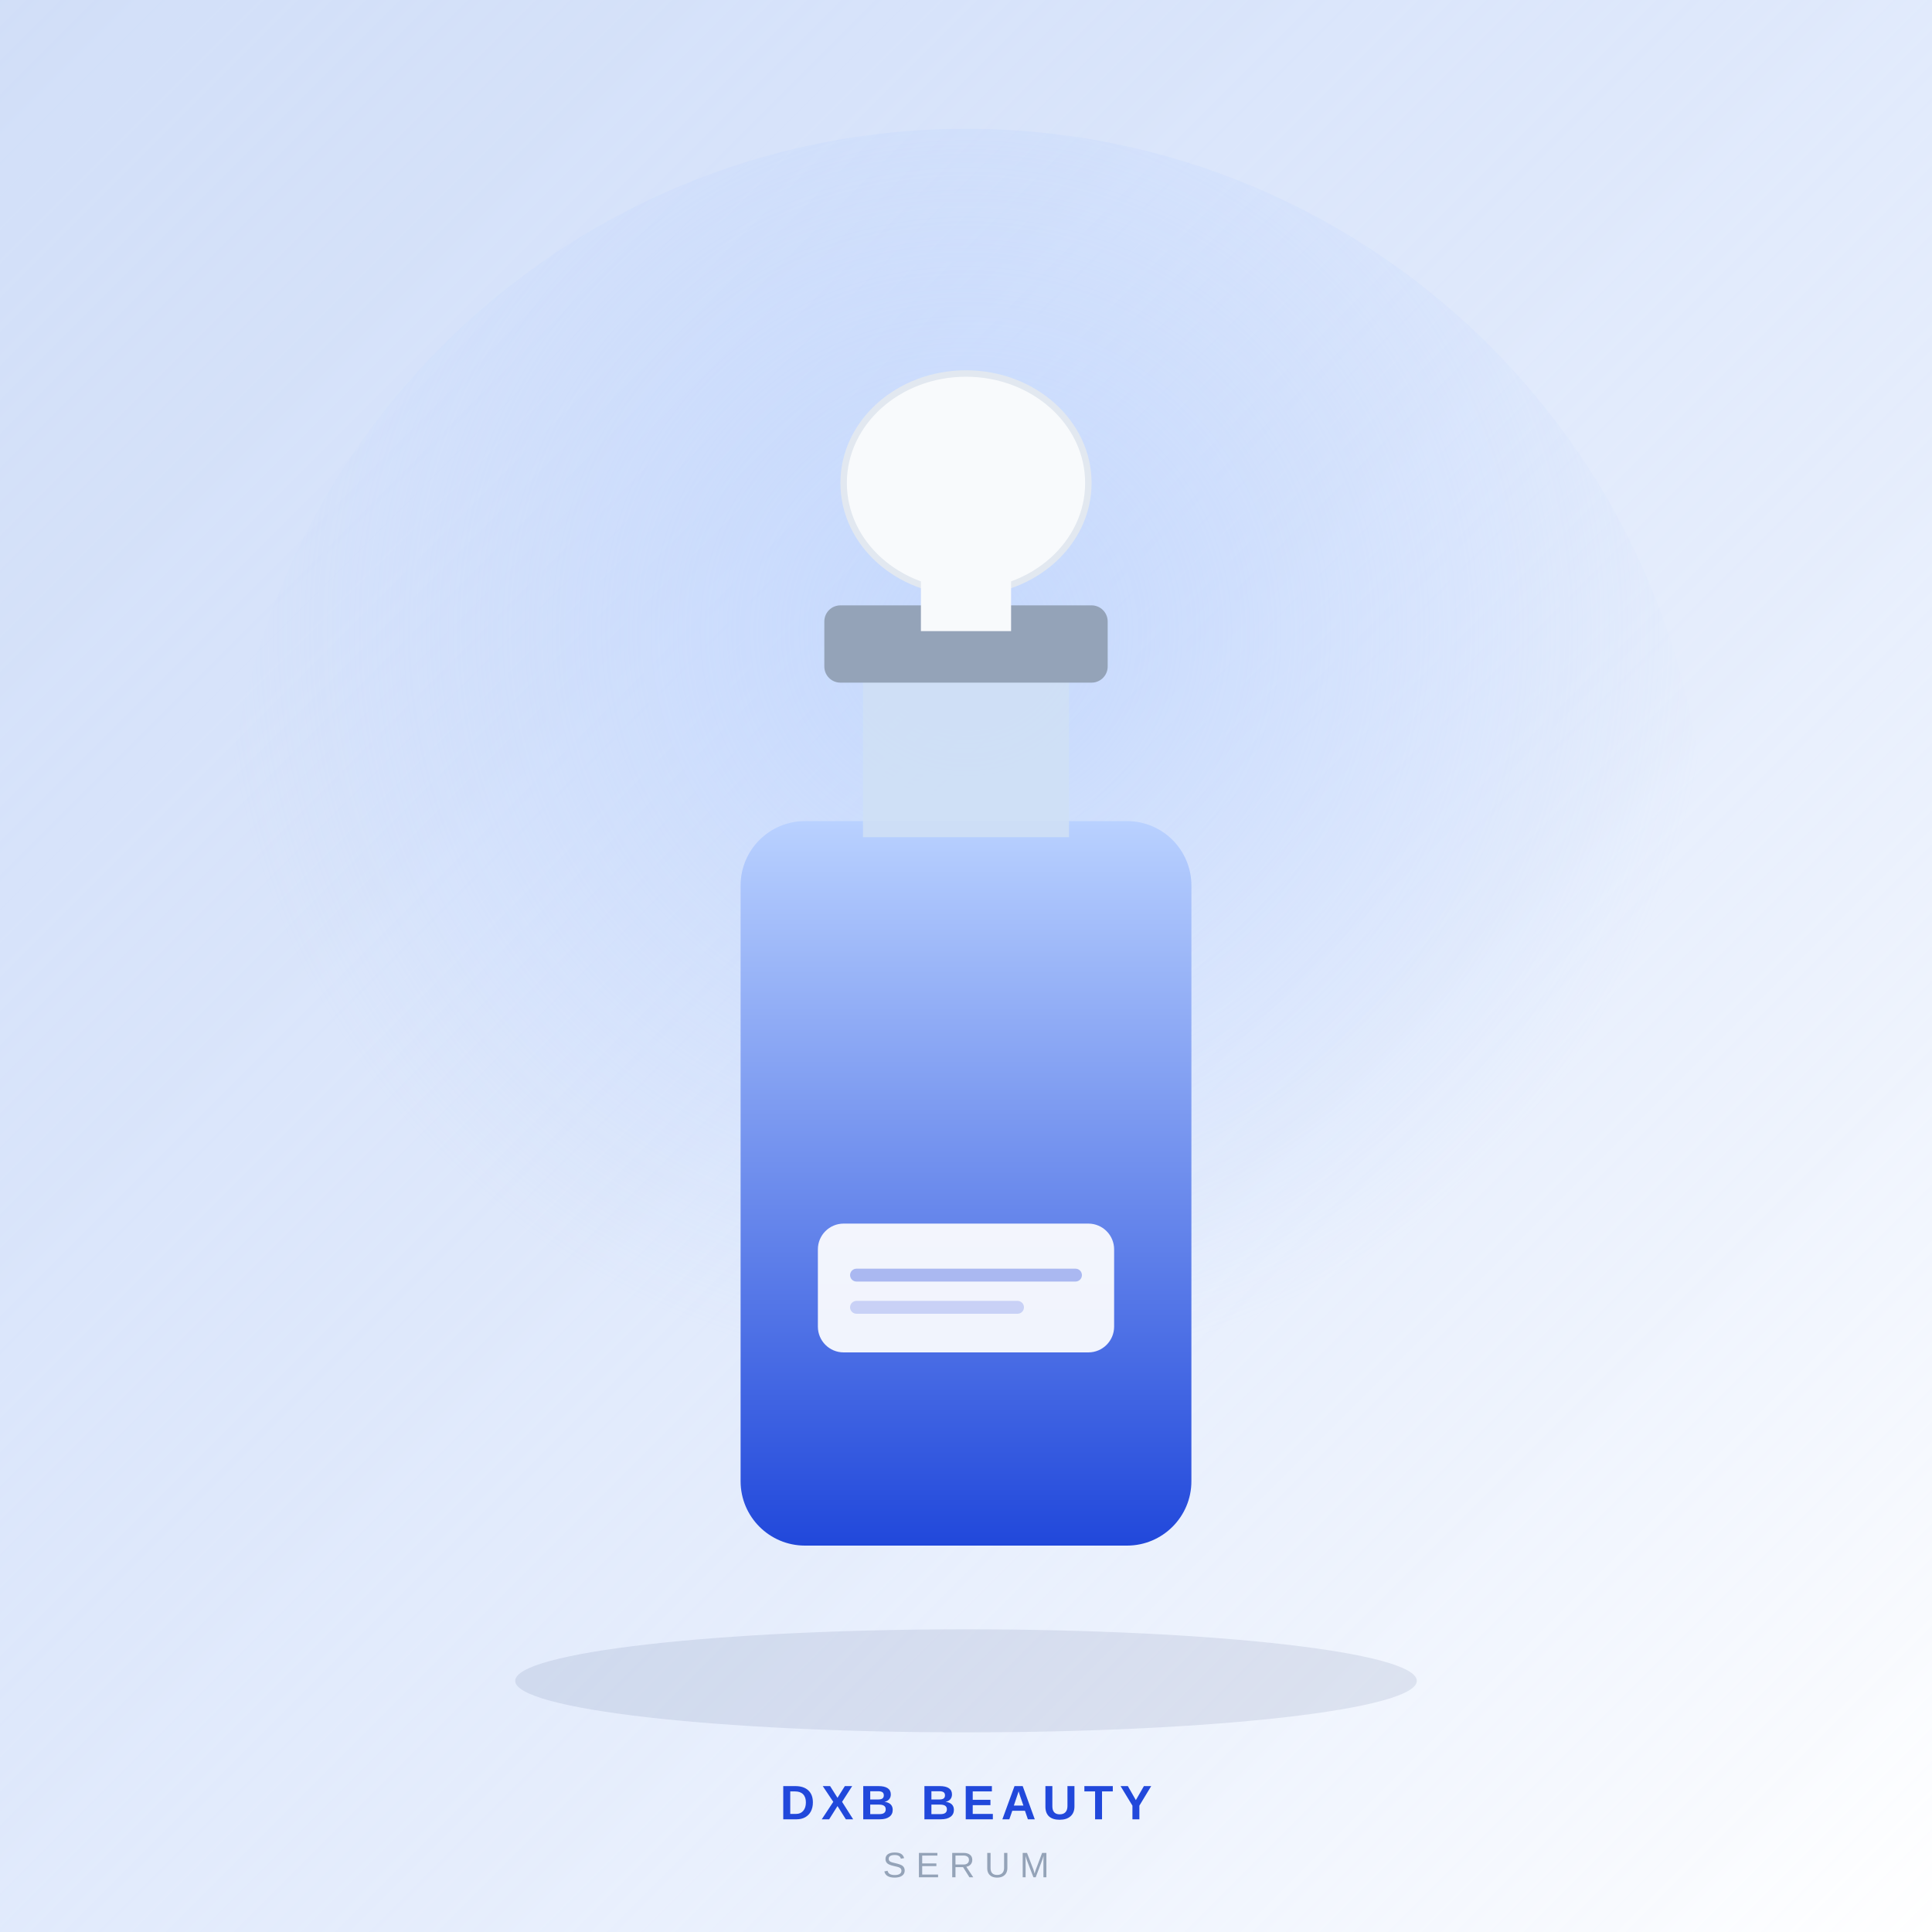
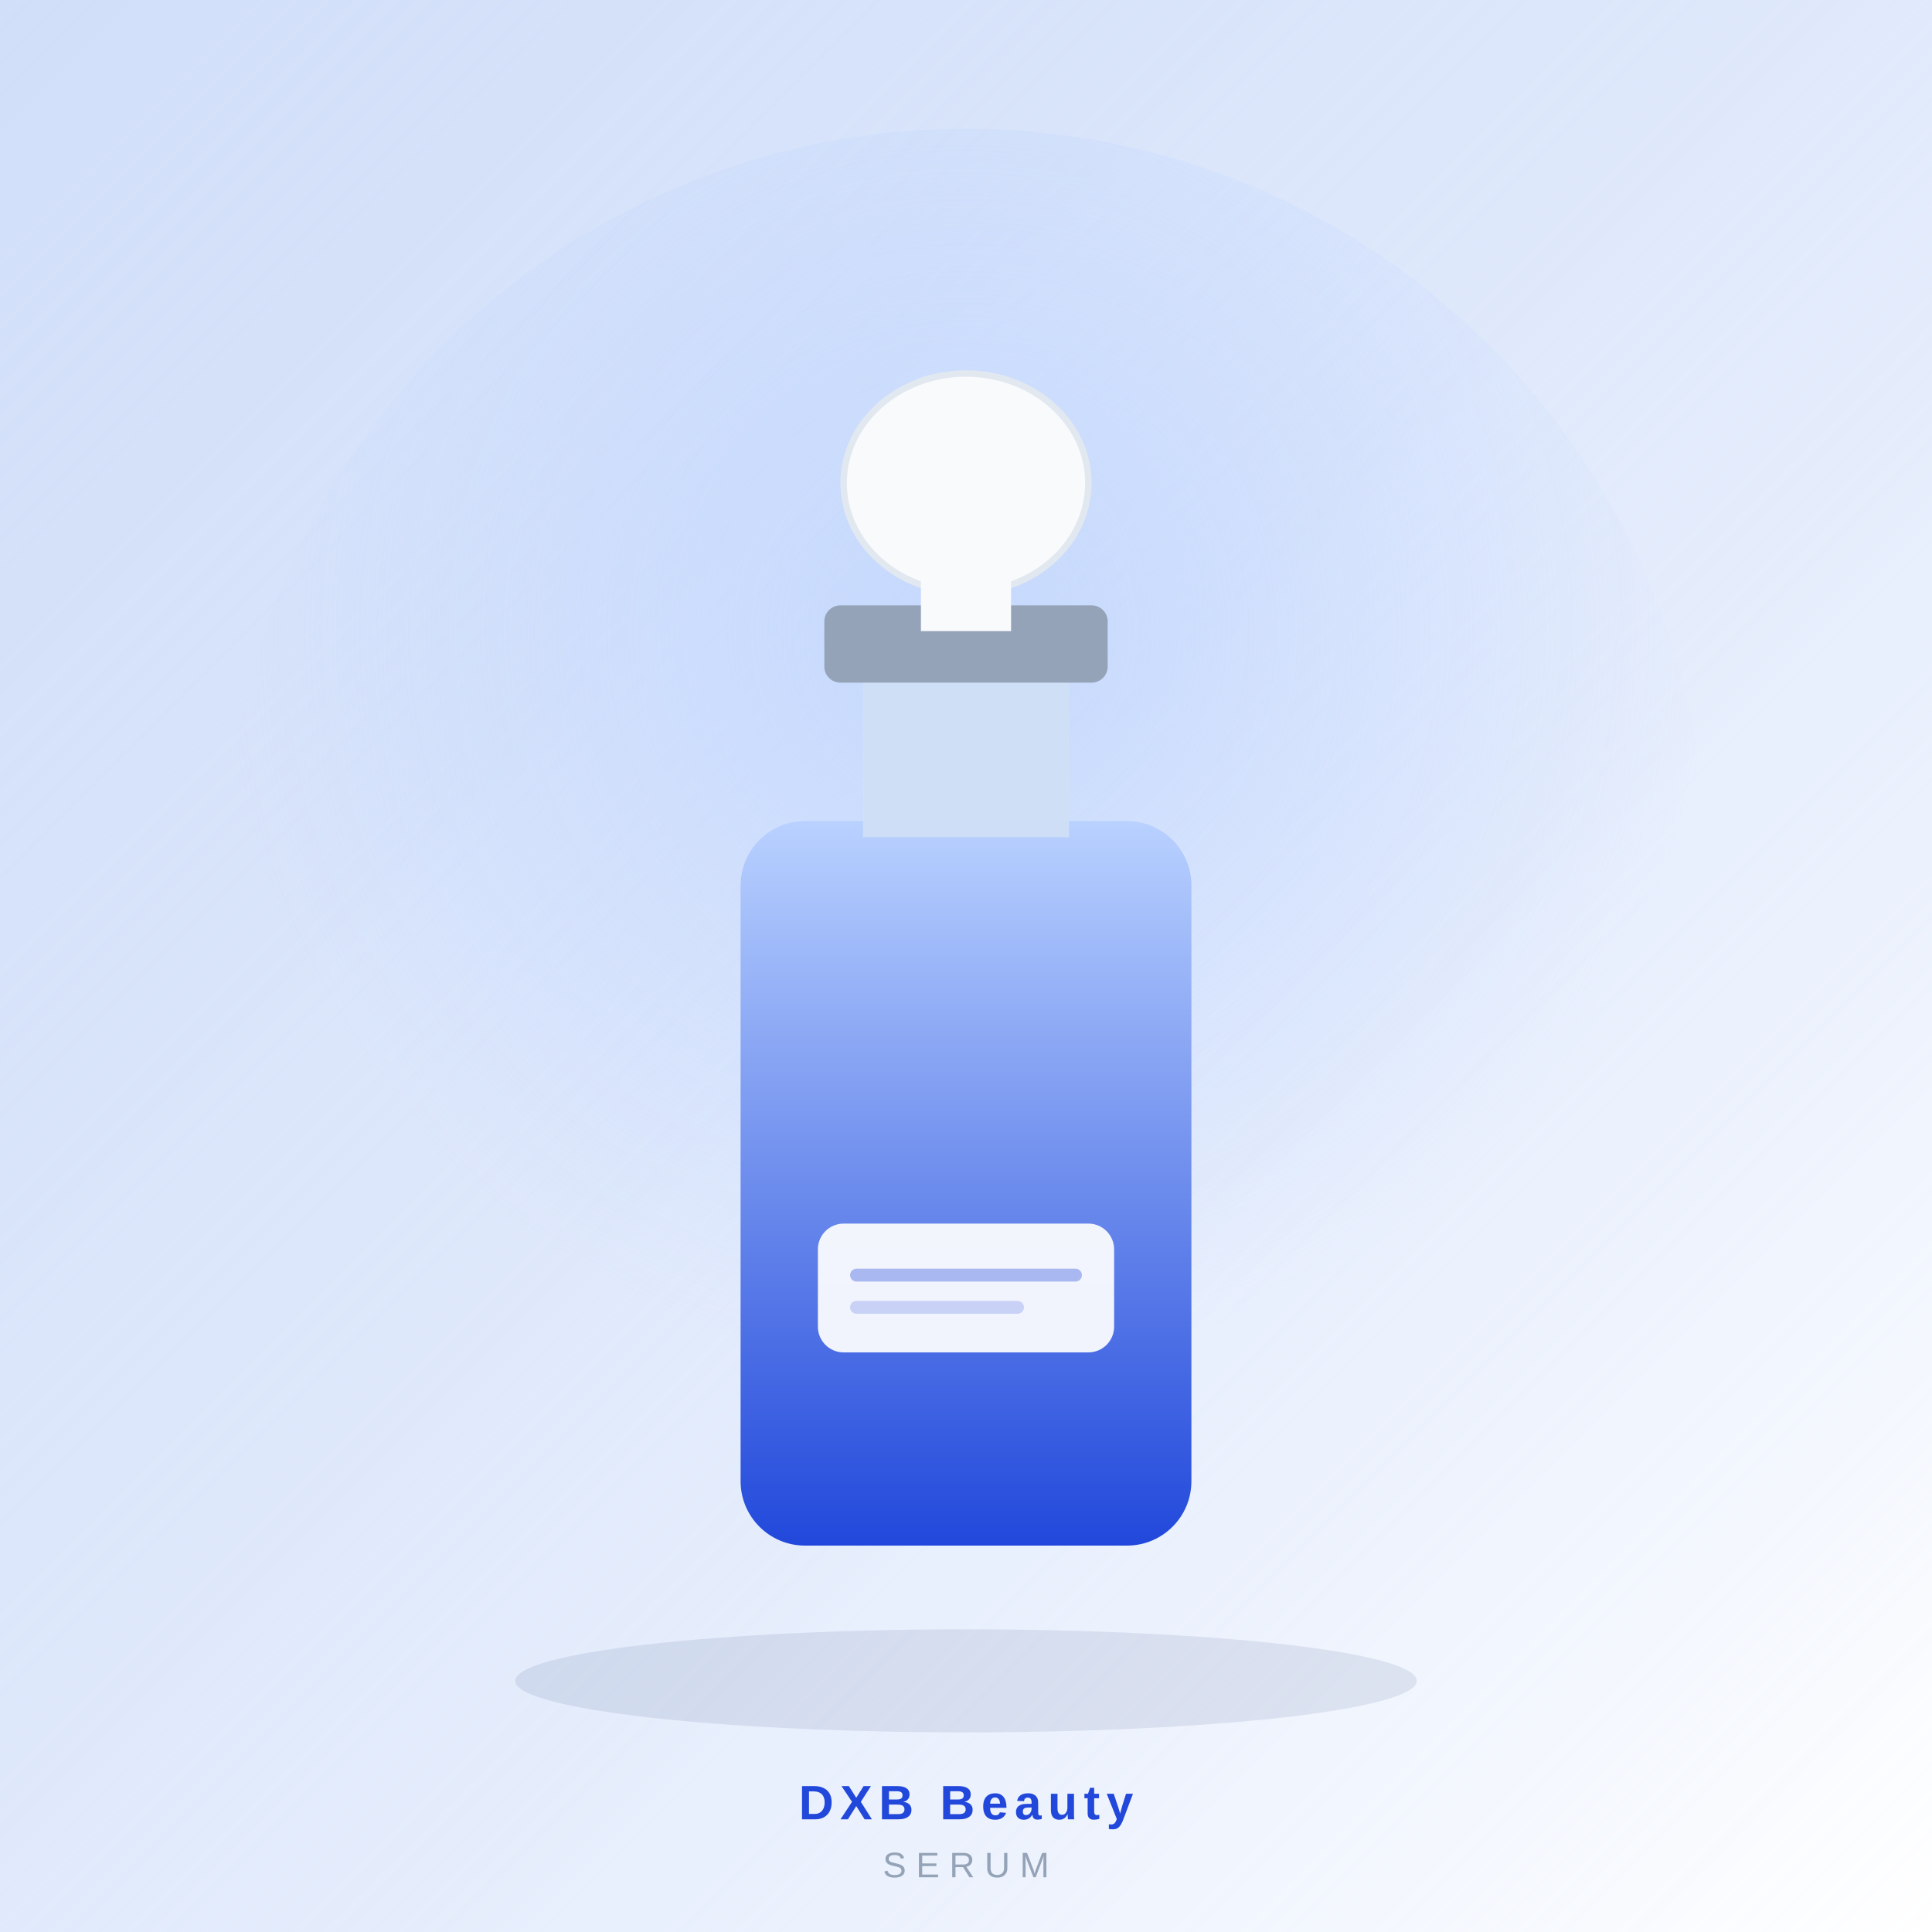
<svg xmlns="http://www.w3.org/2000/svg" width="600" height="600" viewBox="0 0 600 600">
  <defs>
    <linearGradient id="bg" x1="0" y1="0" x2="1" y2="1">
      <stop offset="0%" stop-color="#b9d1ff" stop-opacity="0.55" />
      <stop offset="100%" stop-color="#ffffff" />
    </linearGradient>
    <linearGradient id="body" x1="0" y1="0" x2="0" y2="1">
      <stop offset="0%" stop-color="#b9d1ff" />
      <stop offset="100%" stop-color="#2148db" />
    </linearGradient>
    <radialGradient id="spot" cx="50%" cy="34%" r="50%">
      <stop offset="0%" stop-color="#b9d1ff" stop-opacity="0.65" />
      <stop offset="100%" stop-color="#b9d1ff" stop-opacity="0" />
    </radialGradient>
  </defs>
  <rect width="600" height="600" fill="url(#bg)" />
  <ellipse cx="300" cy="270" rx="230" ry="230" fill="url(#spot)" />
  <ellipse cx="300" cy="522" rx="140" ry="16" fill="#0f2064" opacity="0.09" />
  <rect x="230" y="255" width="140" height="225" rx="20" fill="url(#body)" />
  <rect x="254" y="380" width="92" height="40" rx="8" fill="#ffffff" opacity="0.92" />
  <rect x="264" y="394" width="72" height="4" rx="2" fill="#2148db" opacity="0.35" />
  <rect x="264" y="404" width="54" height="4" rx="2" fill="#2148db" opacity="0.2" />
  <rect x="268" y="205" width="64" height="55" fill="#cfe0f5" opacity="0.9" />
  <rect x="256" y="188" width="88" height="24" rx="5" fill="#94a3b8" />
  <ellipse cx="300" cy="150" rx="38" ry="34" fill="#f8fafc" stroke="#e2e8f0" stroke-width="2" />
  <rect x="286" y="178" width="28" height="18" fill="#f8fafc" />
-   <text x="300" y="565" text-anchor="middle" font-family="Arial, sans-serif" font-size="15" font-weight="700" letter-spacing="2" fill="#2148db">DXB BEAUTY</text>
+   <text x="300" y="565" text-anchor="middle" font-family="Arial, sans-serif" font-size="15" font-weight="700" letter-spacing="2" fill="#2148db">DXB Beauty</text>
  <text x="300" y="583" text-anchor="middle" font-family="Arial, sans-serif" font-size="11" letter-spacing="3" fill="#94a3b8">SERUM</text>
</svg>
